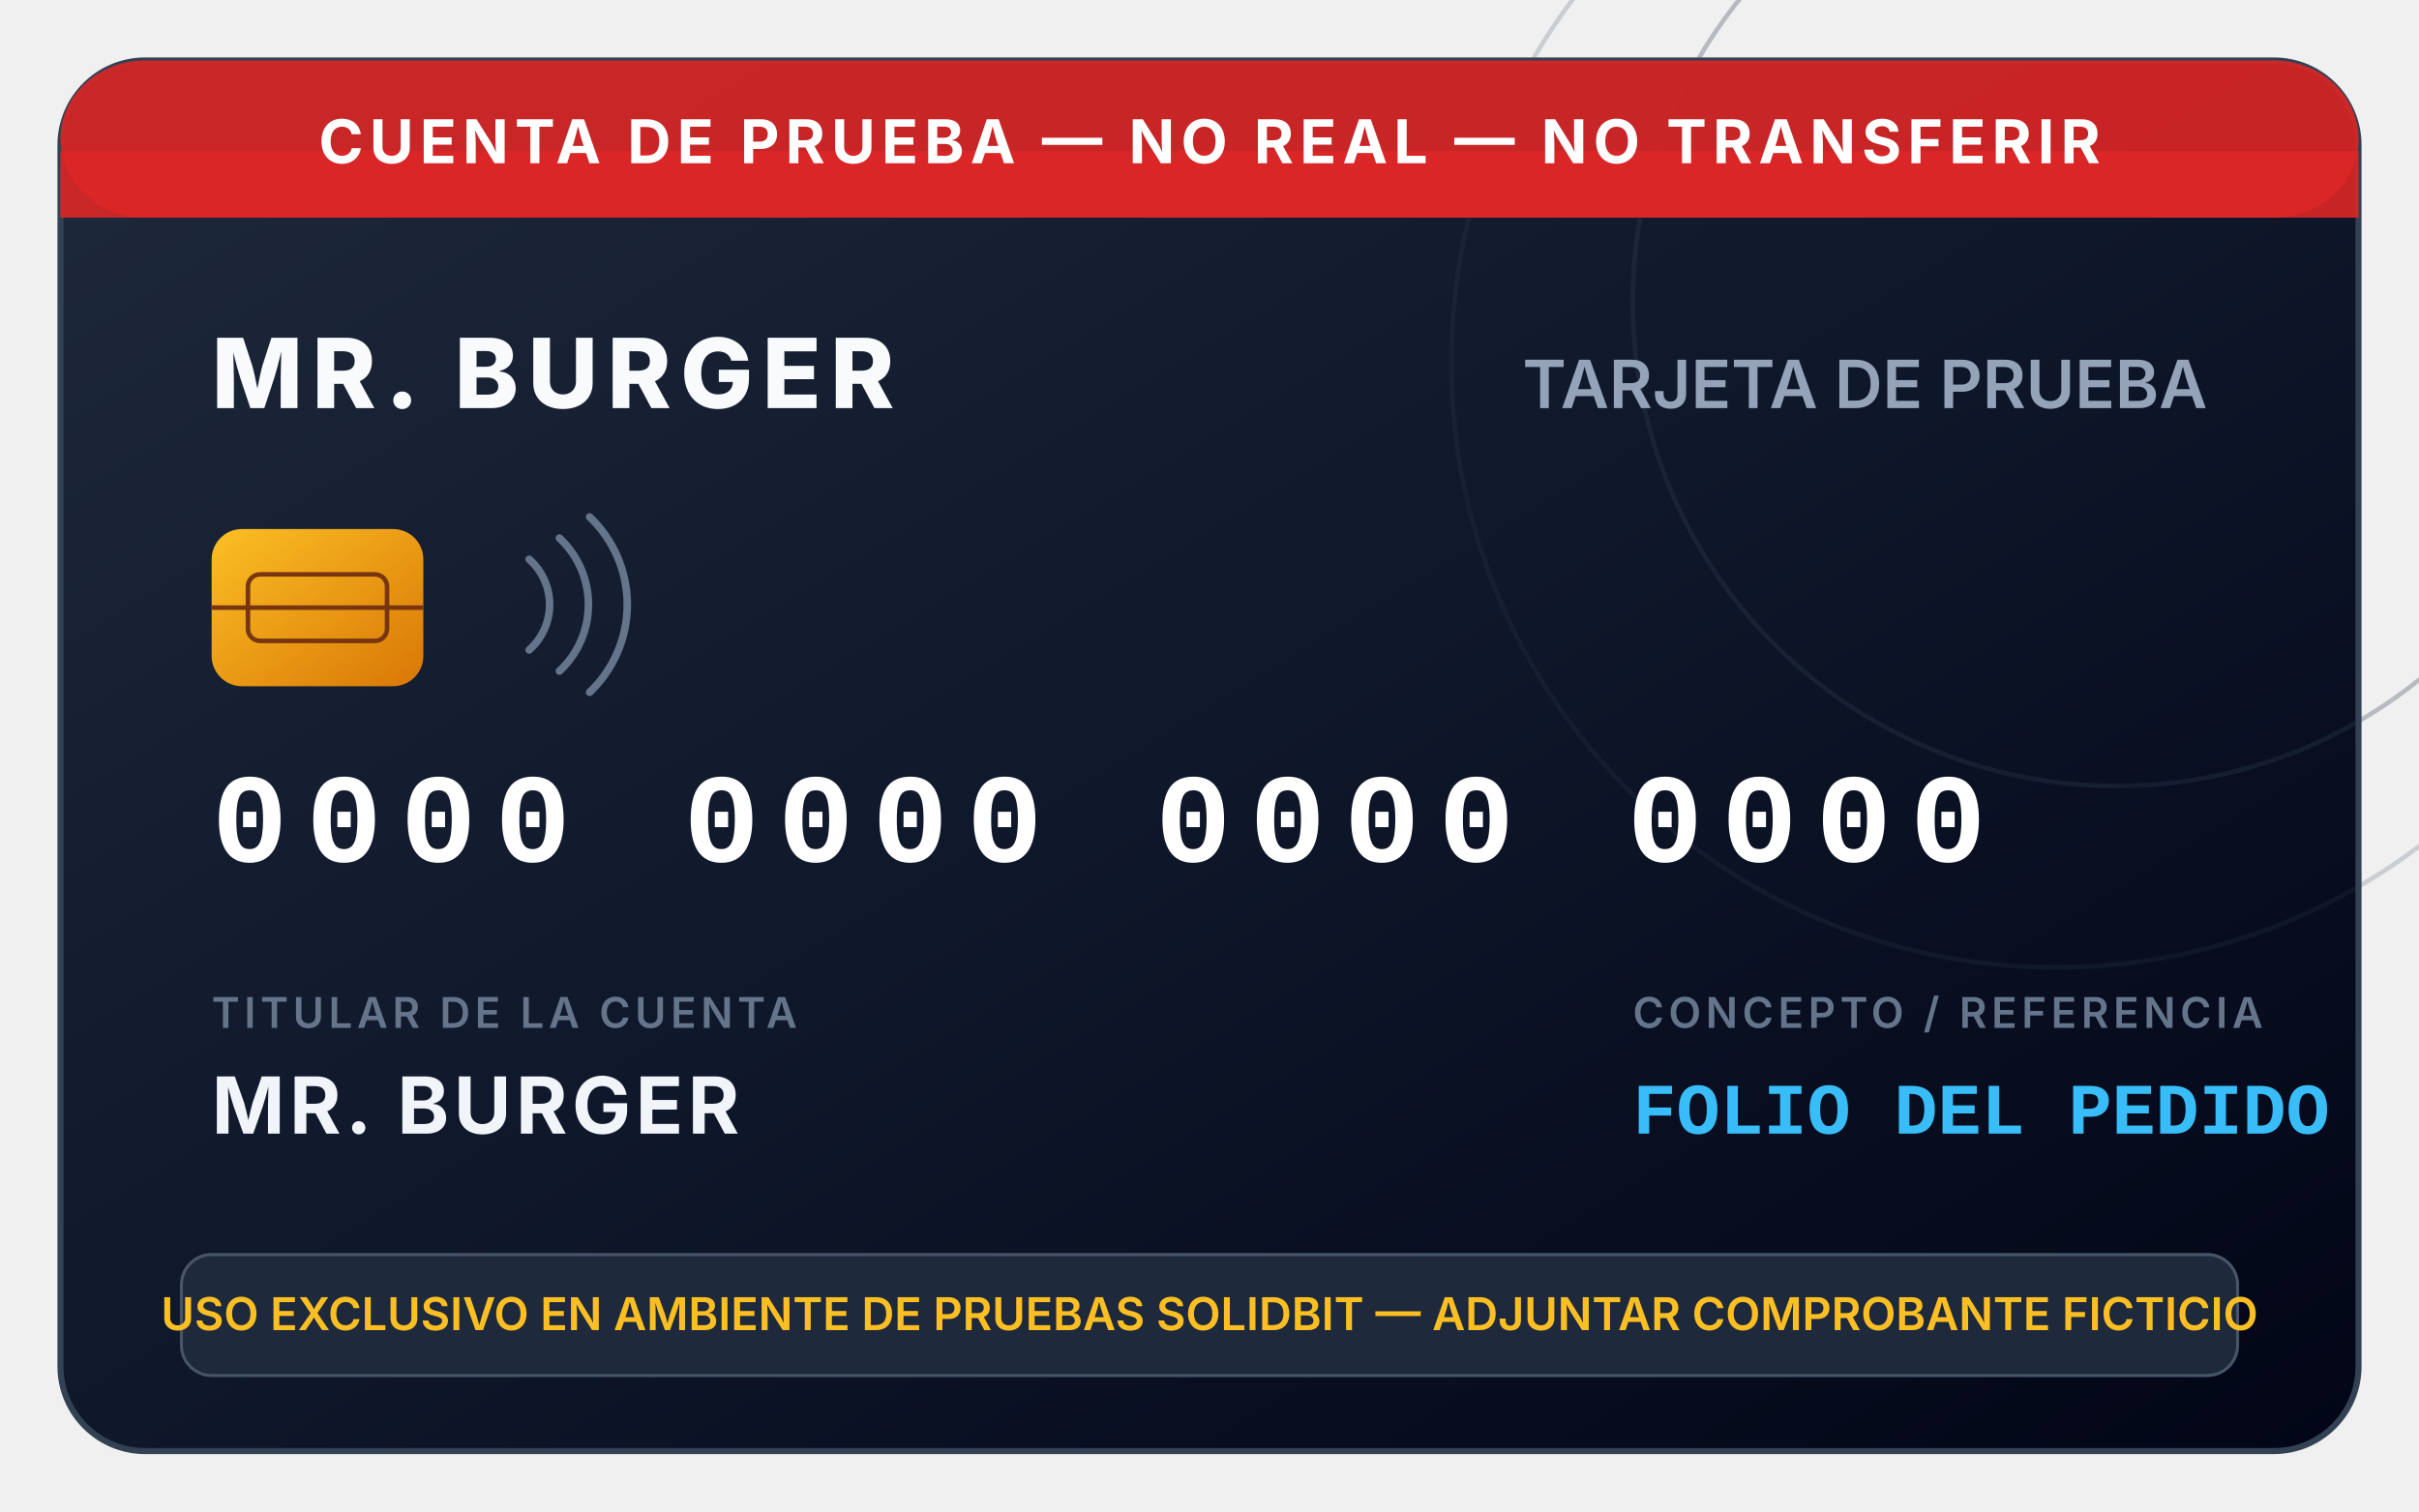
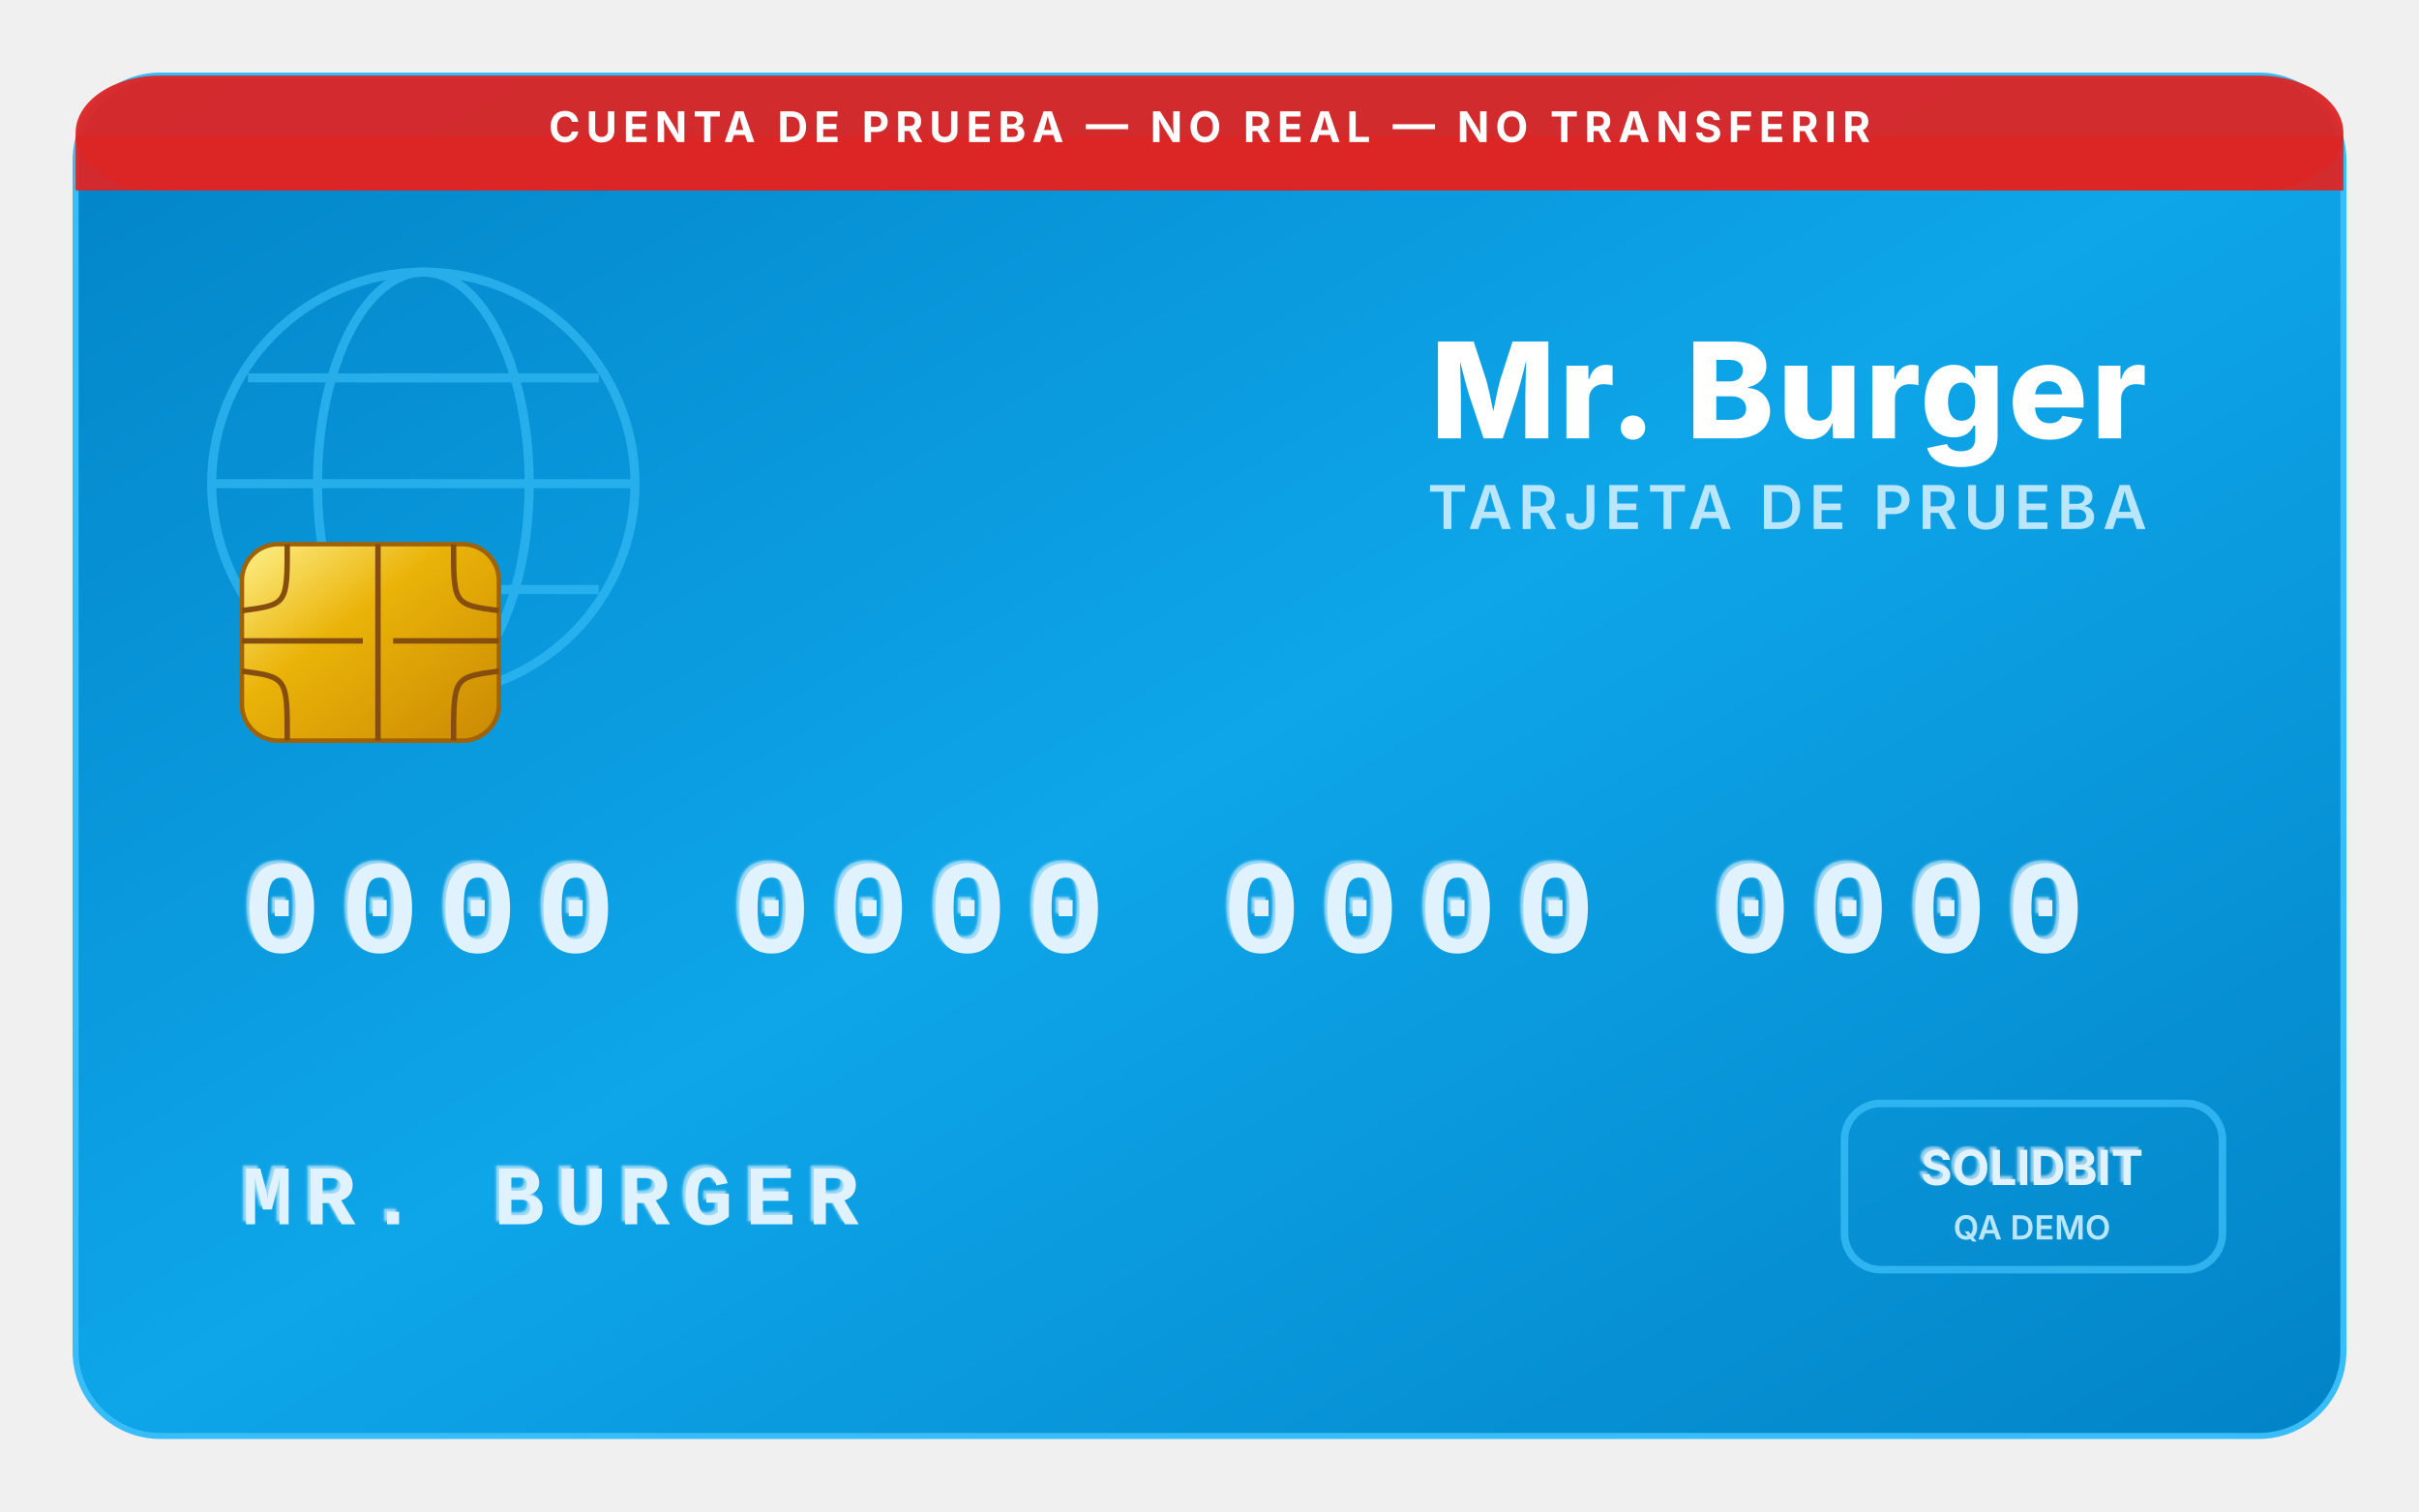
<svg xmlns="http://www.w3.org/2000/svg" viewBox="0 0 800 500" width="800" height="500">
  <defs>
-     <linearGradient id="cardGrad" x1="0%" y1="0%" x2="100%" y2="100%">
-       <stop offset="0%" stop-color="#1e293b" />
-       <stop offset="50%" stop-color="#0f172a" />
-       <stop offset="100%" stop-color="#020617" />
+     <linearGradient id="cardBg" x1="0%" y1="0%" x2="100%" y2="100%">
+       <stop offset="0%" stop-color="#0284c7" />
+       <stop offset="50%" stop-color="#0ea5e9" />
+       <stop offset="100%" stop-color="#0284c7" />
    </linearGradient>
-     <linearGradient id="goldGrad" x1="0%" y1="0%" x2="100%" y2="100%">
-       <stop offset="0%" stop-color="#fbbf24" />
-       <stop offset="100%" stop-color="#d97706" />
+     <linearGradient id="chipGrad" x1="0%" y1="0%" x2="100%" y2="100%">
+       <stop offset="0%" stop-color="#fef08a" />
+       <stop offset="40%" stop-color="#eab308" />
+       <stop offset="100%" stop-color="#ca8a04" />
    </linearGradient>
+     <filter id="emboss" x="-10%" y="-10%" width="120%" height="120%">
+       <feDropShadow dx="1" dy="1.5" stdDeviation="0.5" flood-color="#0369a1" flood-opacity="0.9" />
+       <feDropShadow dx="-1" dy="-1" stdDeviation="0.5" flood-color="#ffffff" flood-opacity="0.6" />
+     </filter>
  </defs>
-   <rect x="20" y="20" width="760" height="460" rx="28" fill="url(#cardGrad)" stroke="#334155" stroke-width="2" />
-   <circle cx="700" cy="100" r="160" fill="none" stroke="#334155" stroke-width="1.5" opacity="0.3" />
-   <circle cx="680" cy="120" r="200" fill="none" stroke="#334155" stroke-width="1.5" opacity="0.2" />
-   <rect x="20" y="20" width="760" height="52" rx="28" fill="#dc2626" opacity="0.9" />
-   <rect x="20" y="50" width="760" height="22" fill="#dc2626" opacity="0.9" />
-   <text x="400" y="54" fill="#ffffff" font-family="system-ui, -apple-system, sans-serif" font-size="20" font-weight="bold" text-anchor="middle" letter-spacing="2">
+   <rect x="25" y="25" width="750" height="450" rx="28" fill="url(#cardBg)" stroke="#38bdf8" stroke-width="2" />
+   <rect x="25" y="25" width="750" height="38" rx="28" fill="#dc2626" opacity="0.95" />
+   <rect x="25" y="45" width="750" height="18" fill="#dc2626" opacity="0.95" />
+   <text x="400" y="47" fill="#ffffff" font-family="system-ui, -apple-system, sans-serif" font-size="14" font-weight="bold" text-anchor="middle" letter-spacing="2">
    CUENTA DE PRUEBA — NO REAL — NO TRANSFERIR
  </text>
-   <text x="70" y="135" fill="#f8fafc" font-family="system-ui, -apple-system, sans-serif" font-size="32" font-weight="800" letter-spacing="3">
+   <g stroke="#38bdf8" stroke-width="3" fill="none" opacity="0.65" transform="translate(60, 80)">
+     <circle cx="80" cy="80" r="70" />
+     <ellipse cx="80" cy="80" rx="35" ry="70" />
+     <line x1="10" y1="80" x2="150" y2="80" />
+     <line x1="22" y1="45" x2="138" y2="45" />
+     <line x1="22" y1="115" x2="138" y2="115" />
+   </g>
+   <text x="710" y="145" fill="#ffffff" font-family="system-ui, -apple-system, sans-serif" font-size="44" font-weight="800" text-anchor="end" letter-spacing="1">
+     Mr. Burger
+   </text>
+   <text x="710" y="175" fill="#bae6fd" font-family="system-ui, -apple-system, sans-serif" font-size="20" font-weight="600" text-anchor="end" letter-spacing="2">
+     TARJETA DE PRUEBA
+   </text>
+   <rect x="80" y="180" width="85" height="65" rx="12" fill="url(#chipGrad)" stroke="#a16207" stroke-width="1.5" />
+   <path d="M80,212 L120,212 M125,180 L125,245 M130,212 L165,212 M95,180 C95,200 95,200 80,202 M95,245 C95,224 95,224 80,222 M150,180 C150,200 150,200 165,202 M150,245 C150,224 150,224 165,222" fill="none" stroke="#854d0e" stroke-width="1.8" />
+   <text x="80" y="315" fill="#e0f2fe" font-family="'Courier New', Courier, monospace" font-size="44" font-weight="bold" letter-spacing="6" filter="url(#emboss)">
+     0000  0000  0000  0000
+   </text>
+   <text x="80" y="405" fill="#e0f2fe" font-family="'Courier New', Courier, monospace" font-size="28" font-weight="bold" letter-spacing="4" filter="url(#emboss)">
    MR. BURGER
  </text>
-   <text x="730" y="135" fill="#94a3b8" font-family="system-ui, -apple-system, sans-serif" font-size="22" font-weight="600" text-anchor="end">
-     TARJETA DE PRUEBA
+   <rect x="610" y="365" width="125" height="55" rx="12" fill="none" stroke="#38bdf8" stroke-width="2.5" opacity="0.8" />
+   <text x="672" y="392" fill="#e0f2fe" font-family="system-ui, -apple-system, sans-serif" font-size="16" font-weight="bold" text-anchor="middle" filter="url(#emboss)">
+     SOLIDBIT
  </text>
-   <rect x="70" y="175" width="70" height="52" rx="10" fill="url(#goldGrad)" />
-   <rect x="82" y="190" width="46" height="22" rx="4" fill="none" stroke="#78350f" stroke-width="1.5" />
-   <line x1="70" y1="201" x2="140" y2="201" stroke="#78350f" stroke-width="1.5" />
-   <path d="M175,185 A20,20 0 0,1 175,215 M185,178 A30,30 0 0,1 185,222 M195,171 A40,40 0 0,1 195,229" fill="none" stroke="#64748b" stroke-width="2.5" stroke-linecap="round" />
-   <text x="70" y="285" fill="#ffffff" font-family="'Courier New', Courier, monospace" font-size="42" font-weight="bold" letter-spacing="6">
-     0000  0000  0000  0000
-   </text>
-   <text x="70" y="340" fill="#64748b" font-family="system-ui, -apple-system, sans-serif" font-size="14" font-weight="600" text-transform="uppercase" letter-spacing="1.5">
-     TITULAR DE LA CUENTA
-   </text>
-   <text x="70" y="375" fill="#f1f5f9" font-family="system-ui, -apple-system, sans-serif" font-size="26" font-weight="700" letter-spacing="1.5">
-     MR. BURGER
-   </text>
-   <text x="540" y="340" fill="#64748b" font-family="system-ui, -apple-system, sans-serif" font-size="14" font-weight="600" text-transform="uppercase" letter-spacing="1.5">
-     CONCEPTO / REFERENCIA
-   </text>
-   <text x="540" y="375" fill="#38bdf8" font-family="'Courier New', Courier, monospace" font-size="24" font-weight="bold">
-     FOLIO DEL PEDIDO
-   </text>
-   <rect x="60" y="415" width="680" height="40" rx="10" fill="#1e293b" stroke="#475569" stroke-width="1" />
-   <text x="400" y="440" fill="#fbbf24" font-family="system-ui, -apple-system, sans-serif" font-size="15" font-weight="600" text-anchor="middle">
-     USO EXCLUSIVO EN AMBIENTE DE PRUEBAS SOLIDBIT — ADJUNTAR COMPROBANTE FICTICIO
+   <text x="672" y="410" fill="#bae6fd" font-family="system-ui, -apple-system, sans-serif" font-size="11" font-weight="600" text-anchor="middle">
+     QA DEMO
  </text>
</svg>
